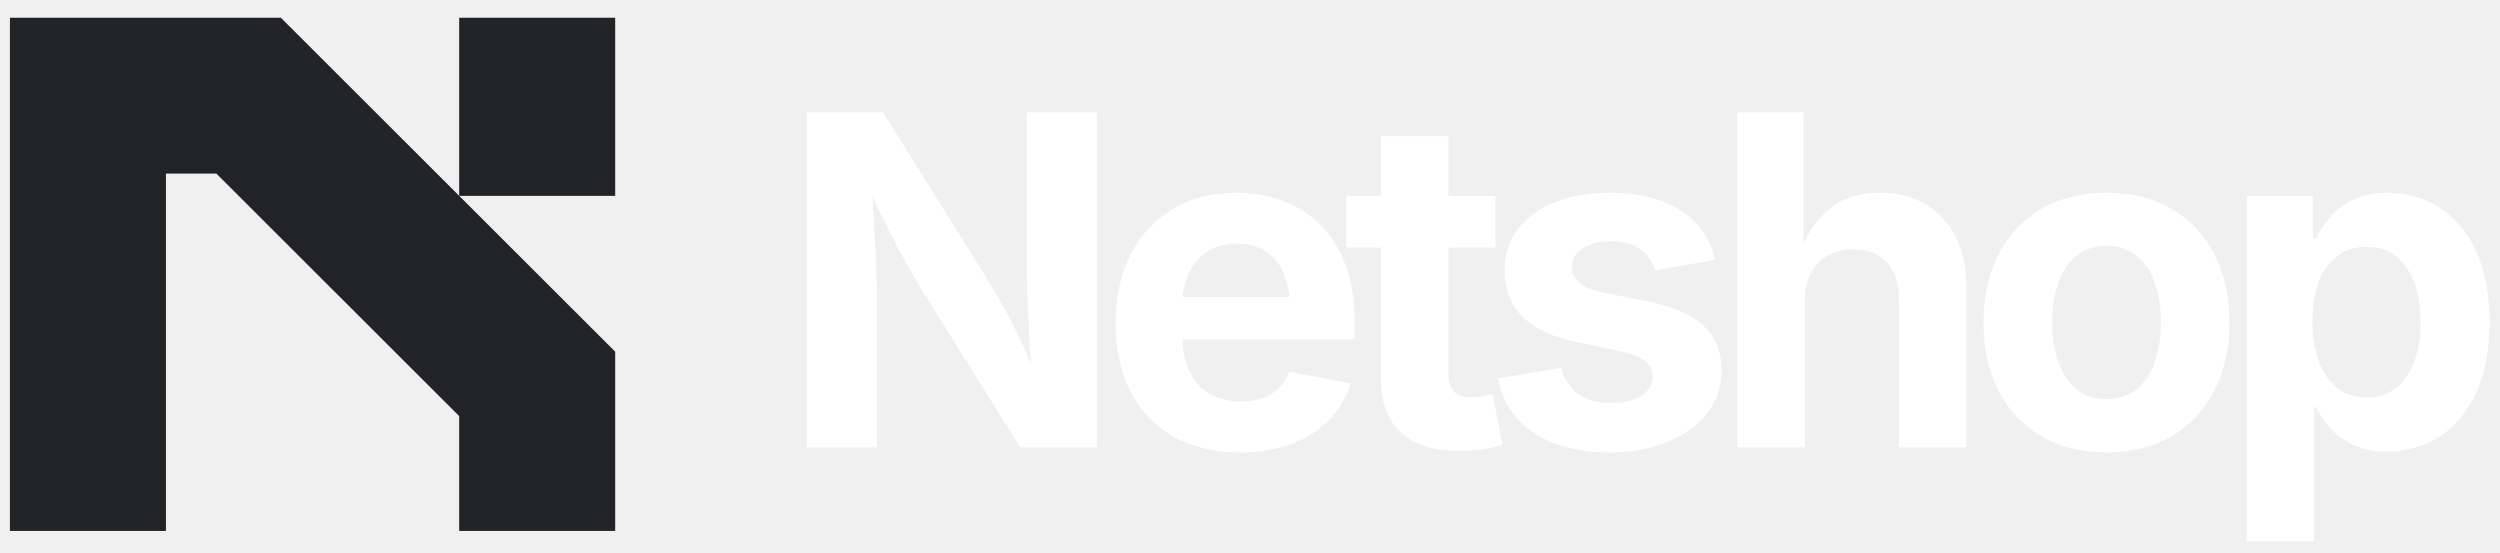
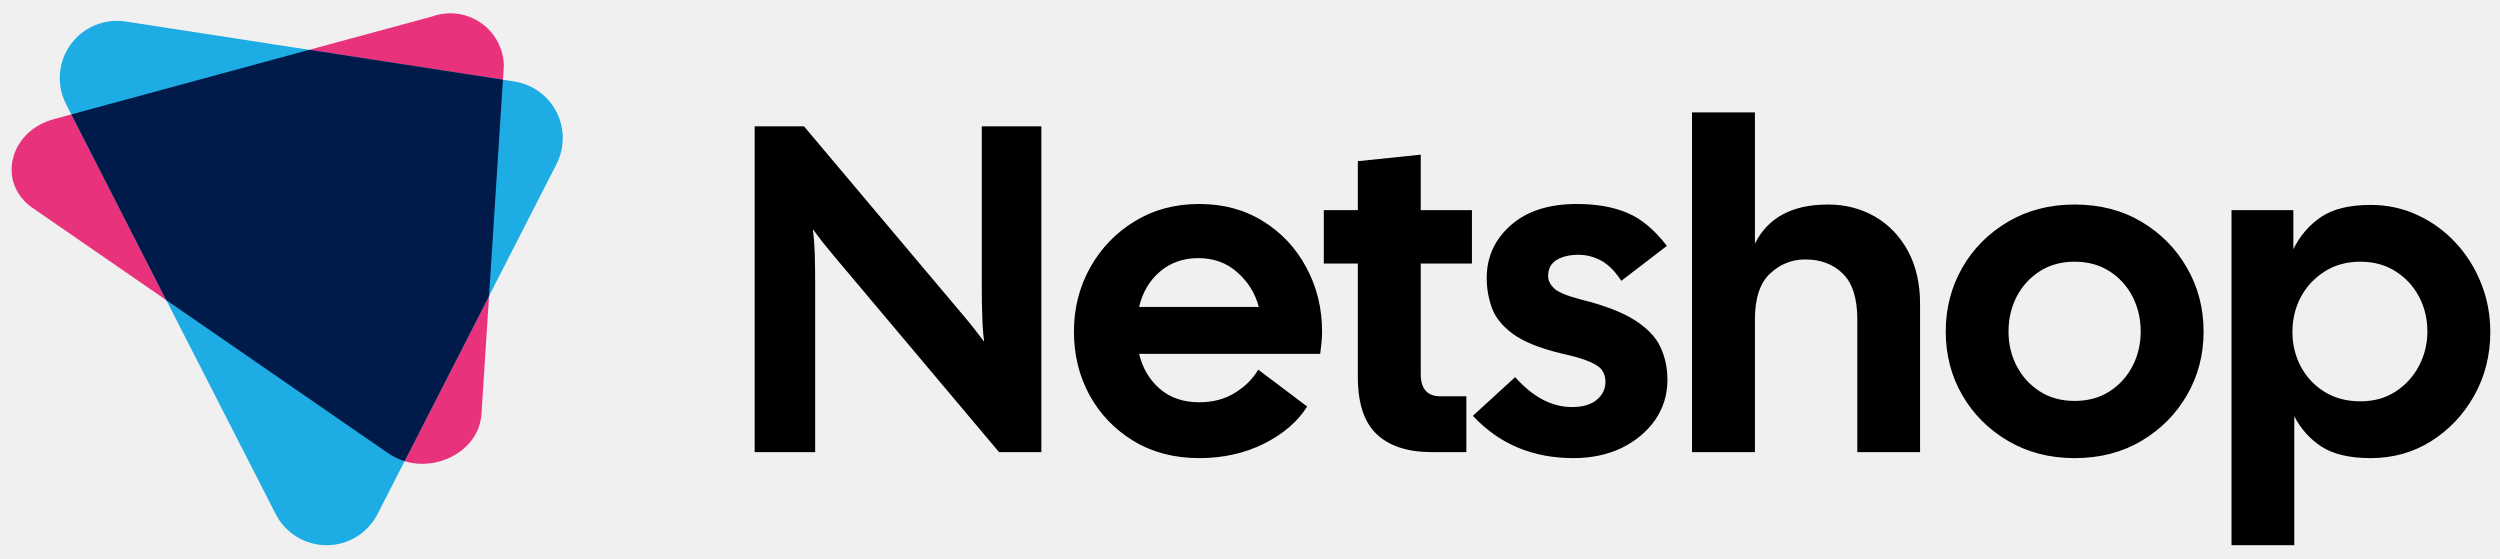
- <svg xmlns="http://www.w3.org/2000/svg" data-logo="logo" viewBox="0 0 190 42">
-   <g id="logogram" transform="translate(0, 1) rotate(0) ">
-     <path d="M21.347 0.35L46.754 25.727V39.35H34.898V30.624L16.444 12.192H12.611V39.35H0.754V0.35H21.347ZM34.898 13.884V0.35H46.754V13.884H34.898Z" fill="#212326" />
+ <svg xmlns="http://www.w3.org/2000/svg" viewBox="0 0 188 42" data-logo="logo">
+   <g transform="translate(0, 1) rotate(0)" id="logogram">
+     <path fill="#E9327C" d="M29.224 33.105L2.458 14.642C-0.254 12.771 0.668 8.876 4.05 7.96L32.497 0.239C33.099 0.022 33.745 -0.049 34.381 0.033C35.016 0.115 35.623 0.348 36.15 0.711C36.678 1.075 37.111 1.559 37.414 2.123C37.717 2.688 37.88 3.317 37.892 3.957L36.206 30.139C36.006 33.247 31.936 34.976 29.224 33.105Z" />
+     <path fill="#1DACE3" d="M20.734 37.663L4.966 6.826C4.606 6.121 4.447 5.329 4.508 4.54C4.568 3.75 4.846 2.992 5.31 2.35C5.774 1.708 6.406 1.206 7.137 0.901C7.868 0.595 8.669 0.497 9.452 0.618L38.675 5.128C39.348 5.232 39.986 5.494 40.538 5.893C41.09 6.292 41.539 6.816 41.849 7.422C42.159 8.028 42.32 8.699 42.32 9.38C42.32 10.061 42.158 10.732 41.849 11.338L28.387 37.665C28.025 38.368 27.477 38.958 26.802 39.37C26.127 39.782 25.351 40 24.56 40C23.769 40 22.994 39.782 22.319 39.37C21.644 38.957 21.096 38.367 20.734 37.663Z" />
+     <path fill="#001A49" d="M37.82 4.995L23.253 2.747L5.367 7.603L12.506 21.57L29.224 33.105C29.592 33.357 29.998 33.55 30.426 33.677L36.776 21.259L37.82 4.995Z" />
  </g>
-   <g id="logotype" transform="translate(53, 1)">
-     <path fill="#ffffff" d="M13.64 33L8.31 33L8.31 7.54L14.12 7.54L22.17 20.42Q22.78 21.41 23.41 22.58Q24.05 23.74 24.70 25.16Q25.36 26.57 26.01 28.35L26.01 28.35L25.48 28.35Q25.36 26.93 25.27 25.33Q25.17 23.72 25.11 22.25Q25.04 20.78 25.04 19.76L25.04 19.76L25.04 7.54L30.37 7.54L30.37 33L24.54 33L17.23 21.31Q16.42 19.99 15.74 18.76Q15.06 17.52 14.31 16.01Q13.57 14.51 12.55 12.44L12.55 12.44L13.21 12.44Q13.31 14.29 13.42 15.98Q13.52 17.67 13.58 19.05Q13.64 20.42 13.64 21.29L13.64 21.29L13.64 33ZM41.22 33.38L41.22 33.38Q38.30 33.38 36.18 32.18Q34.06 30.98 32.92 28.78Q31.79 26.57 31.79 23.55L31.79 23.55Q31.79 20.59 32.91 18.37Q34.04 16.15 36.11 14.90Q38.18 13.65 40.96 13.65L40.96 13.65Q42.84 13.65 44.47 14.25Q46.09 14.85 47.32 16.06Q48.55 17.26 49.24 19.07Q49.94 20.88 49.94 23.34L49.94 23.34L49.94 24.78L33.89 24.78L33.89 21.57L47.42 21.57L45.03 22.42Q45.03 20.93 44.58 19.83Q44.13 18.73 43.23 18.12Q42.33 17.52 41.00 17.52L41.00 17.52Q39.68 17.52 38.75 18.13Q37.82 18.75 37.34 19.80Q36.86 20.85 36.86 22.20L36.86 22.20L36.86 24.47Q36.86 26.13 37.42 27.26Q37.97 28.39 38.97 28.95Q39.97 29.51 41.31 29.51L41.31 29.51Q42.21 29.51 42.95 29.26Q43.68 29.00 44.20 28.50Q44.72 27.99 45.00 27.26L45.00 27.26L49.65 28.13Q49.18 29.70 48.04 30.89Q46.89 32.08 45.18 32.73Q43.46 33.38 41.22 33.38ZM49.32 13.89L60.65 13.89L60.65 17.81L49.32 17.81L49.32 13.89ZM51.95 27.86L51.95 9.35L57.08 9.35L57.08 27.41Q57.08 28.32 57.48 28.75Q57.88 29.19 58.82 29.19L58.82 29.19Q59.11 29.19 59.64 29.11Q60.17 29.04 60.44 28.97L60.44 28.97L61.18 32.81Q60.32 33.07 59.48 33.17Q58.63 33.27 57.86 33.27L57.86 33.27Q54.99 33.27 53.47 31.87Q51.95 30.47 51.95 27.86L51.95 27.86ZM69.29 33.38L69.29 33.38Q66.99 33.38 65.21 32.72Q63.43 32.06 62.30 30.80Q61.18 29.55 60.85 27.77L60.85 27.77L65.62 26.95Q66.00 28.28 66.94 28.95Q67.88 29.62 69.45 29.62L69.45 29.62Q70.90 29.62 71.76 29.06Q72.61 28.51 72.61 27.65L72.61 27.65Q72.61 26.90 72.00 26.42Q71.40 25.94 70.15 25.69L70.15 25.69L66.85 25.00Q64.08 24.44 62.72 23.08Q61.35 21.72 61.35 19.58L61.35 19.58Q61.35 17.74 62.36 16.41Q63.36 15.09 65.16 14.37Q66.95 13.65 69.38 13.65L69.38 13.65Q71.64 13.65 73.29 14.28Q74.95 14.90 75.98 16.05Q77.00 17.19 77.34 18.75L77.34 18.75L72.80 19.55Q72.51 18.58 71.68 17.95Q70.85 17.33 69.45 17.33L69.45 17.33Q68.18 17.33 67.33 17.86Q66.47 18.39 66.47 19.26L66.47 19.26Q66.47 19.99 67.03 20.49Q67.59 20.99 68.94 21.26L68.94 21.26L72.37 21.94Q75.14 22.51 76.49 23.78Q77.84 25.05 77.84 27.10L77.84 27.10Q77.84 28.98 76.75 30.39Q75.65 31.80 73.73 32.59Q71.81 33.38 69.29 33.38ZM84.16 21.94L84.16 21.94L84.16 33L79.03 33L79.03 7.54L84.06 7.54L84.06 18.66L83.65 18.66Q84.40 16.27 85.93 14.96Q87.46 13.65 89.89 13.65L89.89 13.65Q91.87 13.65 93.35 14.52Q94.82 15.38 95.64 17.00Q96.45 18.61 96.45 20.85L96.45 20.85L96.45 33L91.32 33L91.32 21.74Q91.32 19.96 90.41 18.95Q89.49 17.94 87.87 17.94L87.87 17.94Q86.79 17.94 85.95 18.41Q85.10 18.88 84.63 19.77Q84.16 20.66 84.16 21.94ZM107.09 33.38L107.09 33.38Q104.22 33.38 102.12 32.14Q100.02 30.90 98.88 28.68Q97.75 26.47 97.75 23.53L97.75 23.53Q97.75 20.56 98.88 18.35Q100.02 16.13 102.12 14.89Q104.22 13.65 107.09 13.65L107.09 13.65Q109.98 13.65 112.07 14.89Q114.17 16.13 115.30 18.35Q116.44 20.56 116.44 23.53L116.44 23.53Q116.44 26.47 115.30 28.68Q114.17 30.90 112.07 32.14Q109.98 33.38 107.09 33.38ZM107.09 29.34L107.09 29.34Q108.46 29.34 109.38 28.58Q110.31 27.82 110.77 26.50Q111.23 25.17 111.23 23.52L111.23 23.52Q111.23 21.82 110.77 20.51Q110.31 19.19 109.38 18.44Q108.46 17.69 107.09 17.69L107.09 17.69Q105.73 17.69 104.81 18.44Q103.90 19.19 103.44 20.51Q102.97 21.82 102.97 23.52L102.97 23.52Q102.97 25.17 103.44 26.50Q103.90 27.82 104.81 28.58Q105.73 29.34 107.09 29.34ZM122.87 40.14L117.74 40.14L117.74 13.89L122.78 13.89L122.78 17.11L123.02 17.11Q123.38 16.35 124.04 15.55Q124.69 14.75 125.77 14.20Q126.85 13.65 128.47 13.65L128.47 13.65Q130.59 13.65 132.35 14.75Q134.11 15.84 135.16 18.03Q136.21 20.22 136.21 23.48L136.21 23.48Q136.21 26.66 135.19 28.86Q134.16 31.05 132.40 32.19Q130.64 33.32 128.44 33.32L128.44 33.32Q126.88 33.32 125.80 32.79Q124.73 32.27 124.05 31.49Q123.38 30.71 123.02 29.94L123.02 29.94L122.87 29.94L122.87 40.14ZM126.86 29.21L126.86 29.21Q128.20 29.21 129.11 28.47Q130.03 27.74 130.50 26.44Q130.97 25.14 130.97 23.46L130.97 23.46Q130.97 21.79 130.50 20.51Q130.03 19.23 129.12 18.49Q128.21 17.76 126.86 17.76L126.86 17.76Q125.55 17.76 124.63 18.47Q123.70 19.17 123.22 20.45Q122.75 21.72 122.75 23.46L122.75 23.46Q122.75 25.19 123.23 26.48Q123.72 27.77 124.64 28.49Q125.57 29.21 126.86 29.21Z" />
+   <g transform="translate(49, 1)" id="logotype">
+     <path d="M12.30 33L7.75 33L7.75 8.50L11.46 8.50L23.40 22.67Q23.82 23.16 24.22 23.67Q24.62 24.18 25.01 24.70L25.01 24.70Q24.90 23.93 24.87 22.87Q24.83 21.80 24.83 20.71L24.83 20.71L24.83 8.50L29.31 8.50L29.31 33L26.13 33L13.73 18.27Q13.32 17.77 12.91 17.27Q12.51 16.76 12.13 16.23L12.13 16.23Q12.23 17.00 12.27 18.07Q12.30 19.14 12.30 20.23L12.30 20.23L12.30 33ZM41.18 33.45L41.18 33.45Q38.38 33.45 36.24 32.16Q34.11 30.86 32.93 28.71Q31.76 26.56 31.76 23.93L31.76 23.93Q31.76 21.31 32.98 19.12Q34.21 16.93 36.33 15.64Q38.45 14.34 41.18 14.34L41.18 14.34Q43.91 14.34 45.99 15.64Q48.07 16.93 49.24 19.12Q50.42 21.31 50.42 23.93L50.42 23.93Q50.42 24.32 50.38 24.74Q50.34 25.16 50.28 25.61L50.28 25.61L36.66 25.61Q37.05 27.23 38.22 28.24Q39.39 29.25 41.18 29.25L41.18 29.25Q42.72 29.25 43.85 28.55Q44.99 27.86 45.62 26.80L45.62 26.80L49.30 29.57Q48.21 31.29 46.04 32.37Q43.87 33.45 41.18 33.45ZM41.11 18.41L41.11 18.41Q39.43 18.41 38.23 19.42Q37.05 20.43 36.66 22.08L36.66 22.08L45.66 22.08Q45.27 20.57 44.06 19.49Q42.86 18.41 41.11 18.41ZM61.27 33L58.68 33Q55.98 33 54.55 31.67Q53.11 30.34 53.11 27.36L53.11 27.36L53.11 18.82L50.55 18.82L50.55 14.80L53.11 14.80L53.11 11.12L57.84 10.63L57.84 14.80L61.69 14.80L61.69 18.82L57.84 18.82L57.84 27.12Q57.84 28.80 59.31 28.80L59.31 28.80L61.27 28.80L61.27 33ZM69.31 33.45L69.31 33.45Q64.73 33.45 61.76 30.27L61.76 30.27L64.94 27.36Q66.94 29.61 69.21 29.61L69.21 29.61Q70.44 29.61 71.08 29.06Q71.73 28.52 71.73 27.71L71.73 27.71Q71.73 27.23 71.50 26.88Q71.28 26.52 70.56 26.21Q69.84 25.89 68.41 25.58L68.41 25.58Q65.95 24.98 64.77 24.11Q63.58 23.23 63.19 22.15Q62.80 21.06 62.80 19.91L62.80 19.91Q62.80 17.53 64.61 15.94Q66.41 14.34 69.59 14.34L69.59 14.34Q71.80 14.34 73.38 15.01Q74.95 15.67 76.35 17.49L76.35 17.49L72.92 20.12Q72.25 19.07 71.43 18.61Q70.61 18.16 69.70 18.16L69.70 18.16Q68.72 18.16 68.07 18.54Q67.42 18.93 67.42 19.77L67.42 19.77Q67.42 20.23 67.84 20.66Q68.27 21.10 69.88 21.52L69.88 21.52Q72.53 22.18 73.94 23.08Q75.34 23.97 75.86 25.09Q76.39 26.21 76.39 27.57L76.39 27.57Q76.39 29.25 75.46 30.59Q74.53 31.91 72.94 32.69Q71.34 33.45 69.31 33.45ZM82.97 33L78.24 33L78.24 7.45L82.97 7.45L82.97 17.32Q84.44 14.38 88.46 14.38L88.46 14.38Q90.42 14.38 92.00 15.29Q93.57 16.20 94.48 17.88Q95.39 19.56 95.39 21.87L95.39 21.87L95.39 33L90.67 33L90.67 23.02Q90.67 20.64 89.58 19.58Q88.50 18.51 86.75 18.51L86.75 18.51Q85.24 18.51 84.10 19.58Q82.97 20.64 82.97 23.02L82.97 23.02L82.97 33ZM107.01 33.45L107.01 33.45Q104.21 33.45 102.01 32.16Q99.80 30.86 98.56 28.71Q97.32 26.56 97.32 23.93L97.32 23.93Q97.32 21.31 98.56 19.14Q99.80 16.97 102.01 15.67Q104.21 14.38 107.01 14.38L107.01 14.38Q109.85 14.38 112.03 15.67Q114.22 16.97 115.46 19.14Q116.71 21.31 116.71 23.93L116.71 23.93Q116.71 26.56 115.46 28.71Q114.22 30.86 112.03 32.16Q109.85 33.45 107.01 33.45ZM107.01 29.15L107.01 29.15Q108.52 29.15 109.64 28.43Q110.76 27.71 111.37 26.52Q111.98 25.34 111.98 23.93L111.98 23.93Q111.98 22.50 111.37 21.31Q110.76 20.12 109.64 19.40Q108.52 18.68 107.01 18.68L107.01 18.68Q105.51 18.68 104.39 19.40Q103.27 20.12 102.65 21.31Q102.04 22.50 102.04 23.93L102.04 23.93Q102.04 25.34 102.65 26.52Q103.27 27.71 104.39 28.43Q105.51 29.15 107.01 29.15ZM123.53 40L118.81 40L118.81 14.80L123.46 14.80L123.46 17.74Q124.20 16.23 125.54 15.32Q126.89 14.41 129.27 14.41L129.27 14.41Q131.16 14.41 132.79 15.17Q134.42 15.92 135.64 17.23Q136.87 18.54 137.57 20.28Q138.27 22.01 138.27 23.97L138.27 23.97Q138.27 26.59 137.06 28.75Q135.85 30.90 133.82 32.18Q131.79 33.45 129.27 33.45L129.27 33.45Q126.93 33.45 125.60 32.60Q124.27 31.74 123.53 30.30L123.53 30.30L123.53 40ZM128.50 29.18L128.50 29.18Q130.01 29.18 131.14 28.45Q132.28 27.71 132.91 26.51Q133.54 25.30 133.54 23.93L133.54 23.93Q133.54 22.50 132.91 21.31Q132.28 20.12 131.14 19.40Q130.01 18.68 128.50 18.68L128.50 18.68Q126.96 18.68 125.81 19.42Q124.65 20.16 124.02 21.34Q123.39 22.53 123.39 23.97L123.39 23.97Q123.39 25.37 124.02 26.56Q124.65 27.75 125.81 28.47Q126.96 29.18 128.50 29.18Z" fill="#000000" />
  </g>
</svg>
